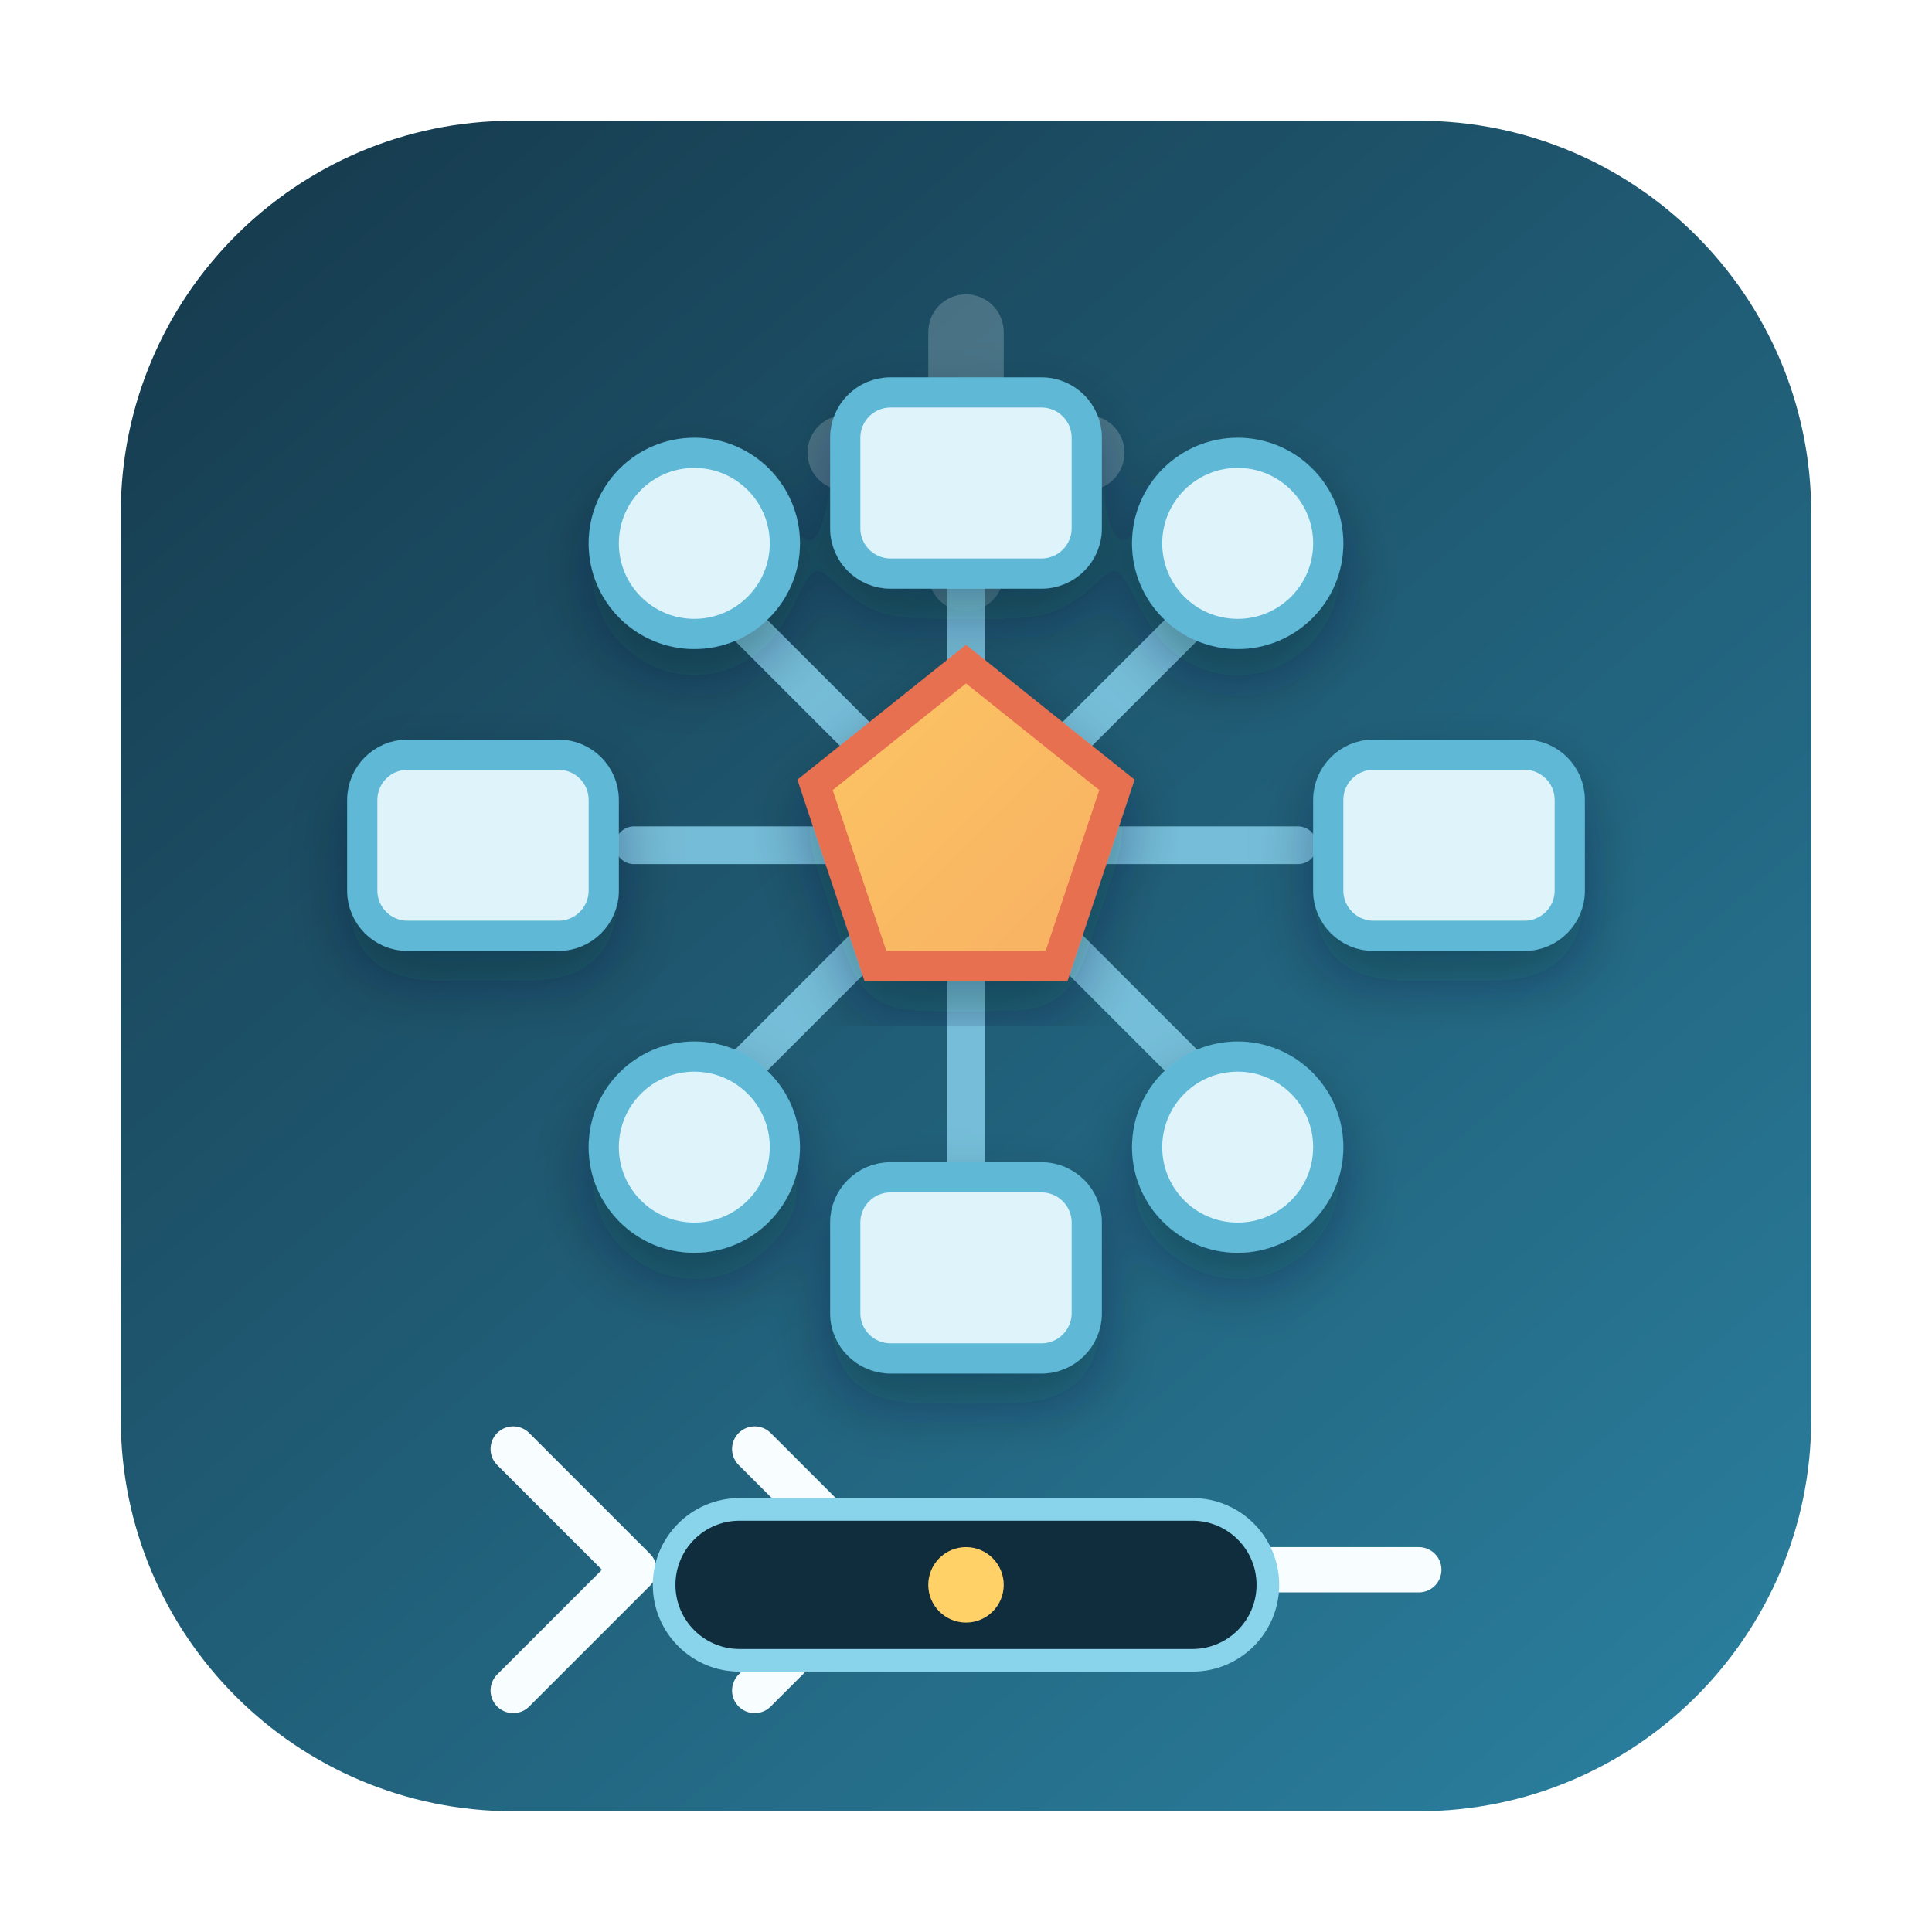
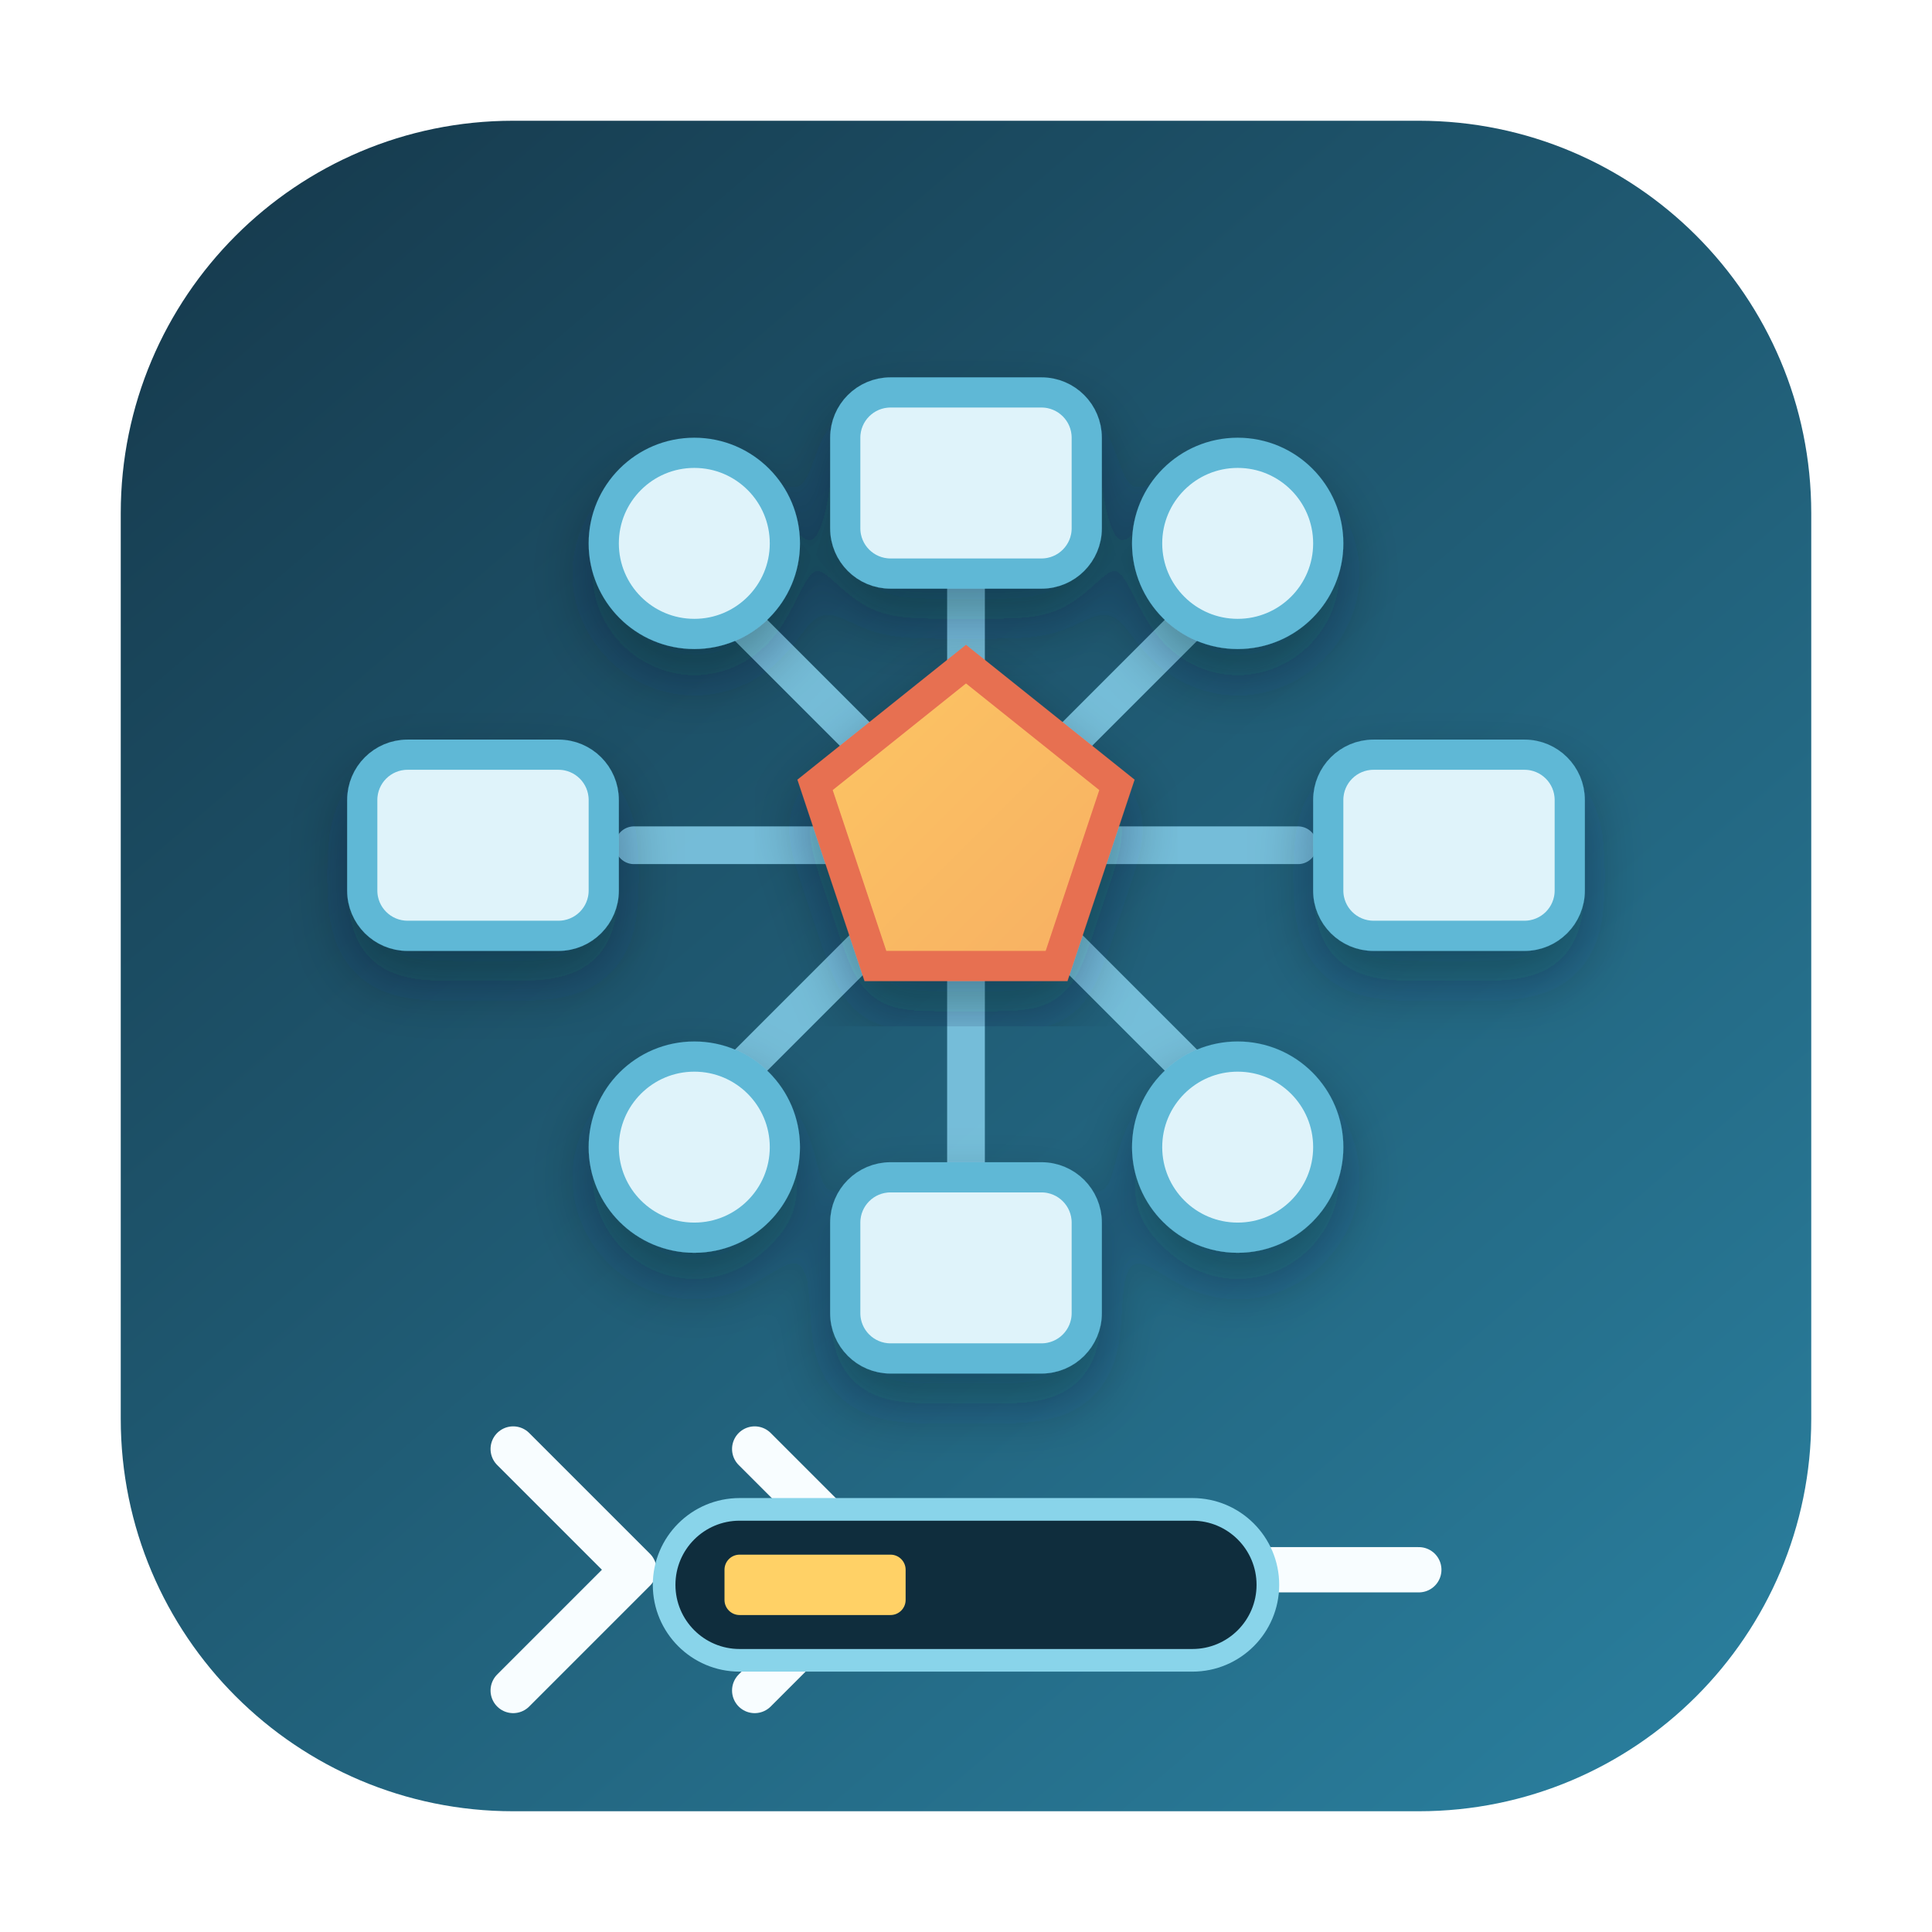
- <svg xmlns="http://www.w3.org/2000/svg" width="128" height="128" viewBox="0 0 128 128" role="img" aria-label="DBI Test Survival Kit">
+ <svg xmlns="http://www.w3.org/2000/svg" width="128" height="128" viewBox="0 0 128 128" role="img" aria-label="SQL Snippet Studio">
  <defs>
    <linearGradient id="bg" x1="16" y1="8" x2="112" y2="120" gradientUnits="userSpaceOnUse">
      <stop offset="0" stop-color="#163a4d" />
      <stop offset="1" stop-color="#2a7f9e" />
    </linearGradient>
    <linearGradient id="hub" x1="44" y1="36" x2="84" y2="76" gradientUnits="userSpaceOnUse">
      <stop offset="0" stop-color="#ffd166" />
      <stop offset="1" stop-color="#f4a261" />
    </linearGradient>
    <filter id="shadow" x="-20%" y="-20%" width="140%" height="140%">
      <feDropShadow dx="0" dy="2" stdDeviation="2" flood-color="#0b2230" flood-opacity="0.35" />
    </filter>
  </defs>
  <rect x="8" y="8" width="112" height="112" rx="26" fill="url(#bg)" />
-   <g opacity="0.22" stroke="#e8f6fb" stroke-width="5" stroke-linecap="round">
-     <line x1="64" y1="22" x2="64" y2="38" />
-     <line x1="56" y1="30" x2="72" y2="30" />
-   </g>
  <g stroke="#7ec8e3" stroke-width="2.5" stroke-linecap="round" opacity="0.9">
    <line x1="64" y1="56" x2="64" y2="34" />
    <line x1="64" y1="56" x2="86" y2="56" />
    <line x1="64" y1="56" x2="64" y2="78" />
    <line x1="64" y1="56" x2="42" y2="56" />
    <line x1="64" y1="56" x2="79" y2="41" />
    <line x1="64" y1="56" x2="79" y2="71" />
    <line x1="64" y1="56" x2="49" y2="71" />
    <line x1="64" y1="56" x2="49" y2="41" />
  </g>
  <g fill="#dff3fa" stroke="#5eb8d6" stroke-width="2" filter="url(#shadow)">
    <rect x="56" y="26" width="16" height="12" rx="3" />
    <rect x="88" y="50" width="16" height="12" rx="3" />
    <rect x="56" y="78" width="16" height="12" rx="3" />
    <rect x="24" y="50" width="16" height="12" rx="3" />
    <circle cx="82" cy="36" r="6" />
    <circle cx="82" cy="76" r="6" />
    <circle cx="46" cy="76" r="6" />
    <circle cx="46" cy="36" r="6" />
  </g>
  <polygon points="64,44 74,52 70,64 58,64 54,52" fill="url(#hub)" stroke="#e76f51" stroke-width="2" filter="url(#shadow)" />
  <g fill="none" stroke="#f8fdff" stroke-width="3" stroke-linecap="round" stroke-linejoin="round">
    <path d="M34 96 L42 104 L34 112" />
    <path d="M50 96 L58 104 L50 112" />
    <path d="M70 104 L94 104" />
  </g>
  <rect x="44" y="100" width="40" height="10" rx="5" fill="#0f2d3d" stroke="#89d4ea" stroke-width="1.5" />
-   <circle cx="64" cy="105" r="2.5" fill="#ffd166" />
+   <rect x="48" y="103" width="12" height="4" rx="1" fill="#ffd166" />
</svg>
